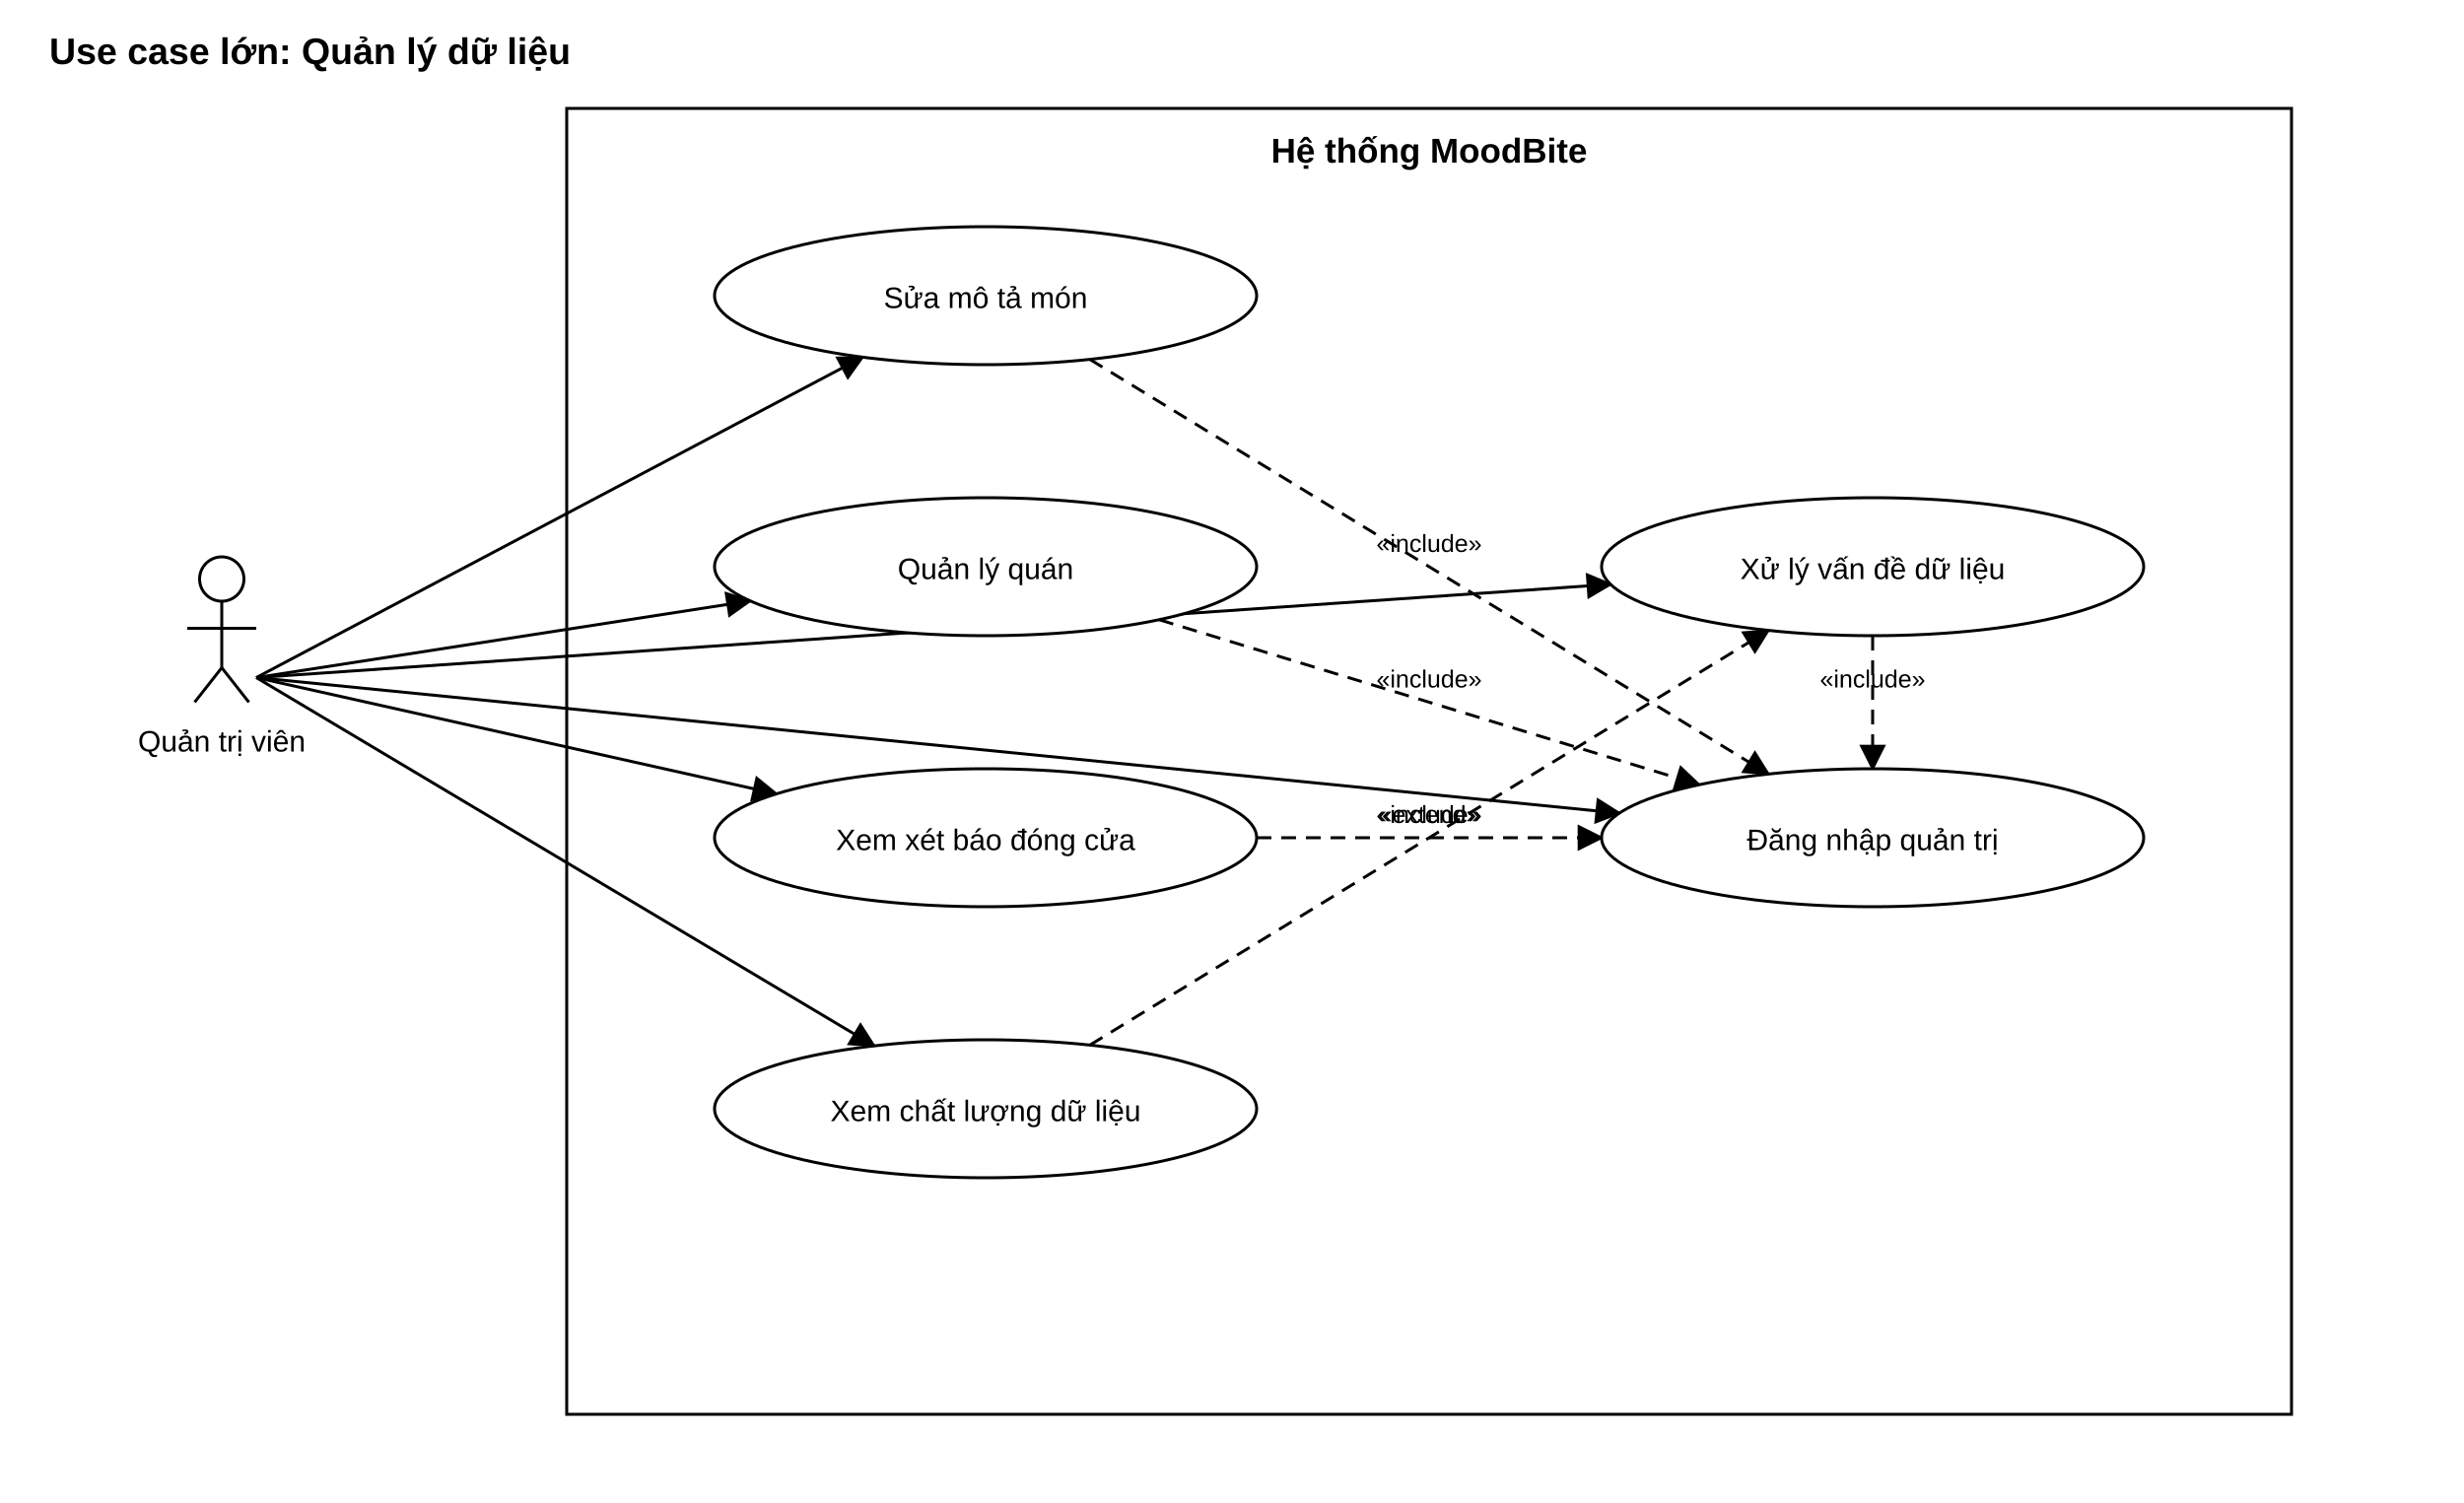
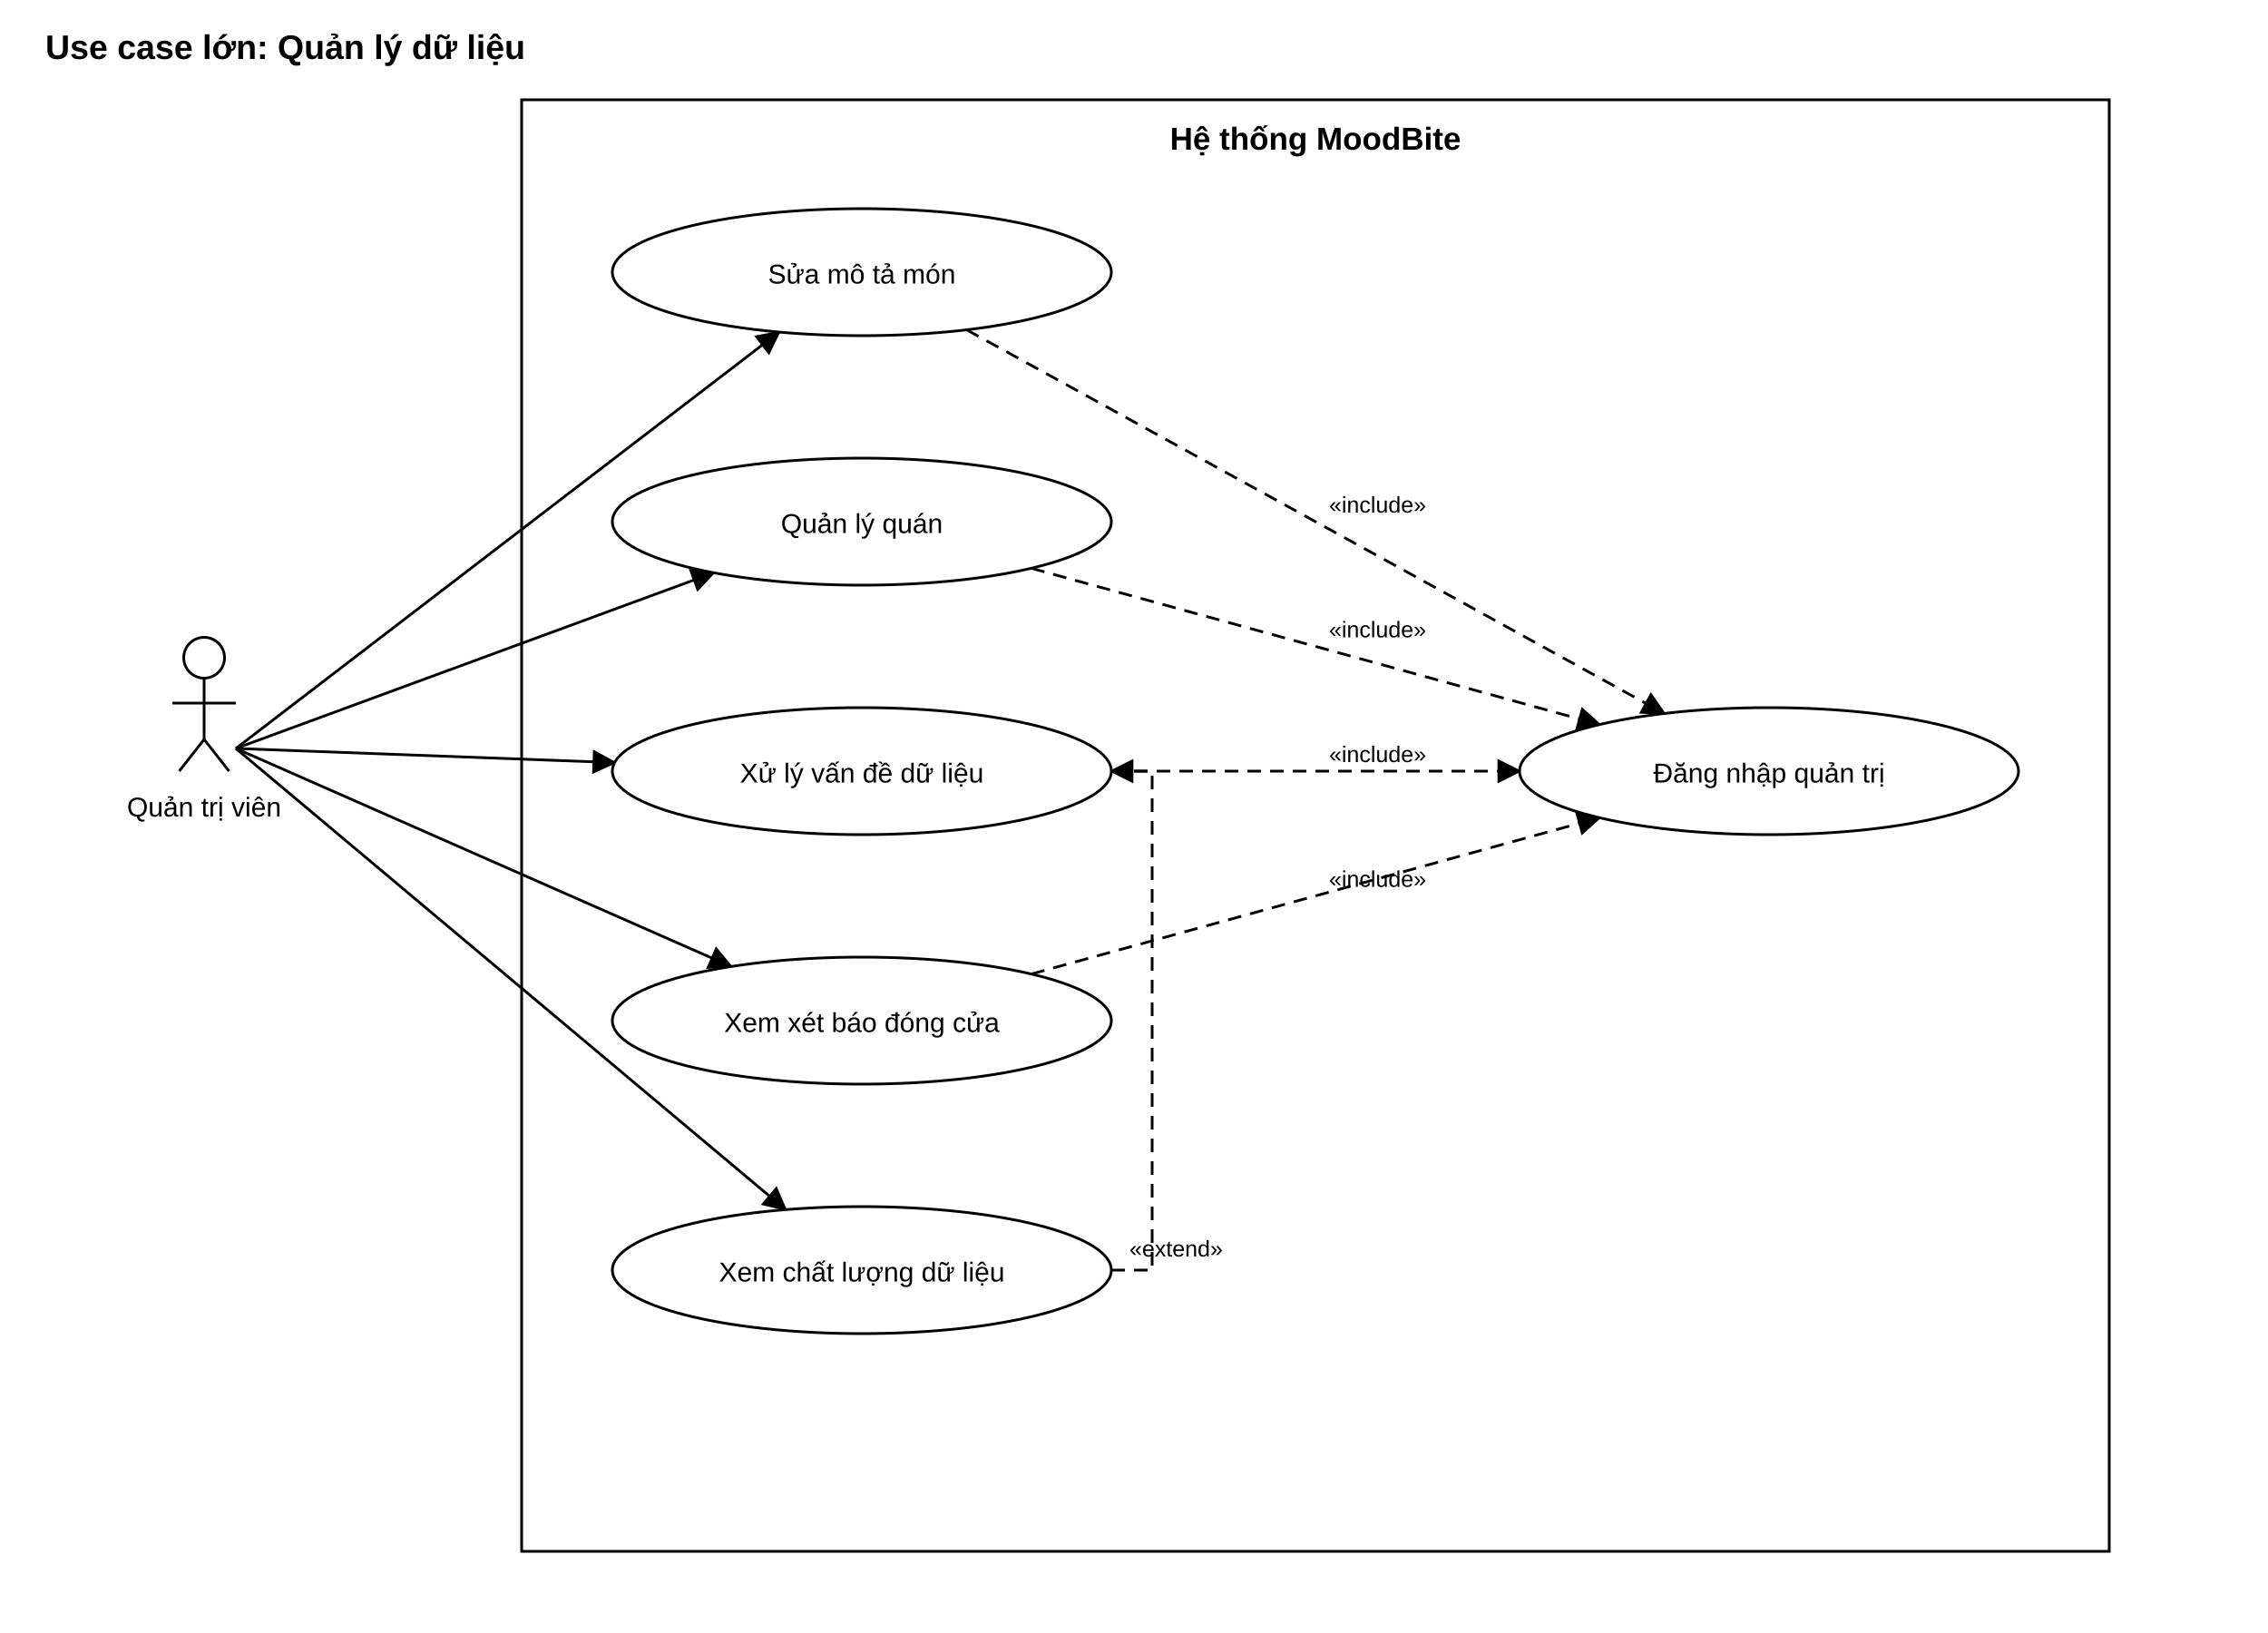
- <svg xmlns="http://www.w3.org/2000/svg" width="1000" height="610" viewBox="0 0 1000 610">
+ <svg xmlns="http://www.w3.org/2000/svg" width="1000" height="720" viewBox="0 0 1000 720">
  <defs>
    <marker id="dac" viewBox="0 0 10 10" refX="9" refY="5" markerWidth="9" markerHeight="9" orient="auto">
      <path d="M0,0 L10,5 L0,10 z" fill="#000" />
    </marker>
    <marker id="ho" viewBox="0 0 12 12" refX="11" refY="6" markerWidth="11" markerHeight="11" orient="auto">
      <path d="M1,1 L11,6 L1,11" fill="none" stroke="#000" stroke-width="1.2" />
    </marker>
  </defs>
  <rect width="100%" height="100%" fill="#fff" />
  <text x="20" y="26" font-family="Arial, Helvetica, sans-serif" font-size="15" text-anchor="start" font-weight="bold" fill="#000">Use case lớn: Quản lý dữ liệu</text>
-   <rect x="230" y="44" width="700" height="530" rx="0" fill="#fff" stroke="#000" stroke-width="1.2" />
+   <rect x="230" y="44" width="700" height="640" rx="0" fill="#fff" stroke="#000" stroke-width="1.2" />
  <text x="580.0" y="66" font-family="Arial, Helvetica, sans-serif" font-size="14" text-anchor="middle" font-weight="bold" fill="#000">Hệ thống MoodBite</text>
-   <line x1="442.296" y1="424.153" x2="717.704" y2="255.847" stroke="#000" stroke-width="1.2" stroke-dasharray="6 4" marker-end="url(#dac)" />
-   <text x="580.0" y="334.0" font-family="Arial, Helvetica, sans-serif" font-size="10" text-anchor="middle" font-weight="normal" fill="#000">«extend»</text>
-   <line x1="442.296" y1="145.847" x2="717.704" y2="314.153" stroke="#000" stroke-width="1.2" stroke-dasharray="6 4" marker-end="url(#dac)" />
-   <text x="580.0" y="224.0" font-family="Arial, Helvetica, sans-serif" font-size="10" text-anchor="middle" font-weight="normal" fill="#000">«include»</text>
-   <line x1="470.407" y1="251.513" x2="689.593" y2="318.487" stroke="#000" stroke-width="1.2" stroke-dasharray="6 4" marker-end="url(#dac)" />
-   <text x="580.0" y="279.0" font-family="Arial, Helvetica, sans-serif" font-size="10" text-anchor="middle" font-weight="normal" fill="#000">«include»</text>
-   <line x1="760.0" y1="258.0" x2="760.0" y2="312.0" stroke="#000" stroke-width="1.2" stroke-dasharray="6 4" marker-end="url(#dac)" />
-   <text x="760.0" y="279.0" font-family="Arial, Helvetica, sans-serif" font-size="10" text-anchor="middle" font-weight="normal" fill="#000">«include»</text>
-   <line x1="510.0" y1="340.0" x2="650.0" y2="340.0" stroke="#000" stroke-width="1.2" stroke-dasharray="6 4" marker-end="url(#dac)" />
-   <text x="580.0" y="334.0" font-family="Arial, Helvetica, sans-serif" font-size="10" text-anchor="middle" font-weight="normal" fill="#000">«include»</text>
-   <line x1="104" y1="275.0" x2="350.095" y2="144.953" stroke="#000" stroke-width="1.2" marker-end="url(#dac)" />
-   <line x1="104" y1="275.0" x2="304.446" y2="243.871" stroke="#000" stroke-width="1.2" marker-end="url(#dac)" />
-   <line x1="104" y1="275.0" x2="653.64" y2="237.144" stroke="#000" stroke-width="1.2" marker-end="url(#dac)" />
-   <line x1="104" y1="275.0" x2="315.096" y2="322.198" stroke="#000" stroke-width="1.2" marker-end="url(#dac)" />
-   <line x1="104" y1="275.0" x2="354.784" y2="424.475" stroke="#000" stroke-width="1.2" marker-end="url(#dac)" />
-   <line x1="104" y1="275.0" x2="657.212" y2="330.028" stroke="#000" stroke-width="1.2" marker-end="url(#dac)" />
-   <ellipse cx="400" cy="120" rx="110.0" ry="28.0" fill="#fff" stroke="#000" stroke-width="1.2" />
-   <text x="400" y="125" font-family="Arial, Helvetica, sans-serif" font-size="12" text-anchor="middle" font-weight="normal" fill="#000">Sửa mô tả món</text>
-   <ellipse cx="400" cy="230" rx="110.0" ry="28.0" fill="#fff" stroke="#000" stroke-width="1.2" />
-   <text x="400" y="235" font-family="Arial, Helvetica, sans-serif" font-size="12" text-anchor="middle" font-weight="normal" fill="#000">Quản lý quán</text>
-   <ellipse cx="760" cy="230" rx="110.0" ry="28.0" fill="#fff" stroke="#000" stroke-width="1.2" />
-   <text x="760" y="235" font-family="Arial, Helvetica, sans-serif" font-size="12" text-anchor="middle" font-weight="normal" fill="#000">Xử lý vấn đề dữ liệu</text>
-   <ellipse cx="400" cy="340" rx="110.0" ry="28.0" fill="#fff" stroke="#000" stroke-width="1.2" />
-   <text x="400" y="345" font-family="Arial, Helvetica, sans-serif" font-size="12" text-anchor="middle" font-weight="normal" fill="#000">Xem xét báo đóng cửa</text>
-   <ellipse cx="400" cy="450" rx="110.0" ry="28.0" fill="#fff" stroke="#000" stroke-width="1.2" />
-   <text x="400" y="455" font-family="Arial, Helvetica, sans-serif" font-size="12" text-anchor="middle" font-weight="normal" fill="#000">Xem chất lượng dữ liệu</text>
-   <ellipse cx="760" cy="340" rx="110.0" ry="28.0" fill="#fff" stroke="#000" stroke-width="1.2" />
-   <text x="760" y="345" font-family="Arial, Helvetica, sans-serif" font-size="12" text-anchor="middle" font-weight="normal" fill="#000">Đăng nhập quản trị</text>
-   <circle cx="90" cy="235.0" r="9" fill="#fff" stroke="#000" stroke-width="1.2" />
-   <line x1="90" y1="244.0" x2="90" y2="271.0" stroke="#000" stroke-width="1.2" />
-   <line x1="76" y1="255.0" x2="104" y2="255.0" stroke="#000" stroke-width="1.2" />
-   <line x1="90" y1="271.0" x2="79" y2="285.0" stroke="#000" stroke-width="1.2" />
-   <line x1="90" y1="271.0" x2="101" y2="285.0" stroke="#000" stroke-width="1.2" />
-   <text x="90" y="305.0" font-family="Arial, Helvetica, sans-serif" font-size="12" text-anchor="middle" font-weight="normal" fill="#000">Quản trị viên</text>
+   <line x1="426.201" y1="145.411" x2="733.799" y2="314.589" stroke="#000" stroke-width="1.2" stroke-dasharray="6 4" marker-end="url(#dac)" />
+   <text x="586.0" y="226.0" font-family="Arial, Helvetica, sans-serif" font-size="10" text-anchor="start" font-weight="normal" fill="#000">«include»</text>
+   <line x1="454.722" y1="250.548" x2="705.278" y2="319.452" stroke="#000" stroke-width="1.2" stroke-dasharray="6 4" marker-end="url(#dac)" />
+   <text x="586.0" y="281.0" font-family="Arial, Helvetica, sans-serif" font-size="10" text-anchor="start" font-weight="normal" fill="#000">«include»</text>
+   <line x1="490.0" y1="340.0" x2="670.0" y2="340.0" stroke="#000" stroke-width="1.2" stroke-dasharray="6 4" marker-end="url(#dac)" />
+   <text x="586.0" y="336.0" font-family="Arial, Helvetica, sans-serif" font-size="10" text-anchor="start" font-weight="normal" fill="#000">«include»</text>
+   <line x1="454.722" y1="429.452" x2="705.278" y2="360.548" stroke="#000" stroke-width="1.2" stroke-dasharray="6 4" marker-end="url(#dac)" />
+   <text x="586.0" y="391.0" font-family="Arial, Helvetica, sans-serif" font-size="10" text-anchor="start" font-weight="normal" fill="#000">«include»</text>
+   <path d="M 490.0 560 H 508.0 V 340.0 H 490.0" fill="none" stroke="#000" stroke-width="1.2" stroke-dasharray="6 4" marker-end="url(#dac)" />
+   <text x="498.0" y="554" font-family="Arial, Helvetica, sans-serif" font-size="10" text-anchor="start" font-weight="normal" fill="#000">«extend»</text>
+   <line x1="104" y1="330.0" x2="343.521" y2="146.416" stroke="#000" stroke-width="1.2" marker-end="url(#dac)" />
+   <line x1="104" y1="330.0" x2="314.671" y2="252.527" stroke="#000" stroke-width="1.2" marker-end="url(#dac)" />
+   <line x1="104" y1="330.0" x2="270.996" y2="336.241" stroke="#000" stroke-width="1.2" marker-end="url(#dac)" />
+   <line x1="104" y1="330.0" x2="322.365" y2="426.151" stroke="#000" stroke-width="1.2" marker-end="url(#dac)" />
+   <line x1="104" y1="330.0" x2="346.385" y2="533.339" stroke="#000" stroke-width="1.2" marker-end="url(#dac)" />
+   <ellipse cx="380" cy="120" rx="110.0" ry="28.0" fill="#fff" stroke="#000" stroke-width="1.2" />
+   <text x="380" y="125" font-family="Arial, Helvetica, sans-serif" font-size="12" text-anchor="middle" font-weight="normal" fill="#000">Sửa mô tả món</text>
+   <ellipse cx="380" cy="230" rx="110.0" ry="28.0" fill="#fff" stroke="#000" stroke-width="1.2" />
+   <text x="380" y="235" font-family="Arial, Helvetica, sans-serif" font-size="12" text-anchor="middle" font-weight="normal" fill="#000">Quản lý quán</text>
+   <ellipse cx="380" cy="340" rx="110.0" ry="28.0" fill="#fff" stroke="#000" stroke-width="1.2" />
+   <text x="380" y="345" font-family="Arial, Helvetica, sans-serif" font-size="12" text-anchor="middle" font-weight="normal" fill="#000">Xử lý vấn đề dữ liệu</text>
+   <ellipse cx="380" cy="450" rx="110.0" ry="28.0" fill="#fff" stroke="#000" stroke-width="1.2" />
+   <text x="380" y="455" font-family="Arial, Helvetica, sans-serif" font-size="12" text-anchor="middle" font-weight="normal" fill="#000">Xem xét báo đóng cửa</text>
+   <ellipse cx="380" cy="560" rx="110.0" ry="28.0" fill="#fff" stroke="#000" stroke-width="1.2" />
+   <text x="380" y="565" font-family="Arial, Helvetica, sans-serif" font-size="12" text-anchor="middle" font-weight="normal" fill="#000">Xem chất lượng dữ liệu</text>
+   <ellipse cx="780" cy="340" rx="110.0" ry="28.0" fill="#fff" stroke="#000" stroke-width="1.2" />
+   <text x="780" y="345" font-family="Arial, Helvetica, sans-serif" font-size="12" text-anchor="middle" font-weight="normal" fill="#000">Đăng nhập quản trị</text>
+   <circle cx="90" cy="290.0" r="9" fill="#fff" stroke="#000" stroke-width="1.2" />
+   <line x1="90" y1="299.0" x2="90" y2="326.0" stroke="#000" stroke-width="1.2" />
+   <line x1="76" y1="310.0" x2="104" y2="310.0" stroke="#000" stroke-width="1.2" />
+   <line x1="90" y1="326.0" x2="79" y2="340.0" stroke="#000" stroke-width="1.2" />
+   <line x1="90" y1="326.0" x2="101" y2="340.0" stroke="#000" stroke-width="1.2" />
+   <text x="90" y="360.0" font-family="Arial, Helvetica, sans-serif" font-size="12" text-anchor="middle" font-weight="normal" fill="#000">Quản trị viên</text>
</svg>
